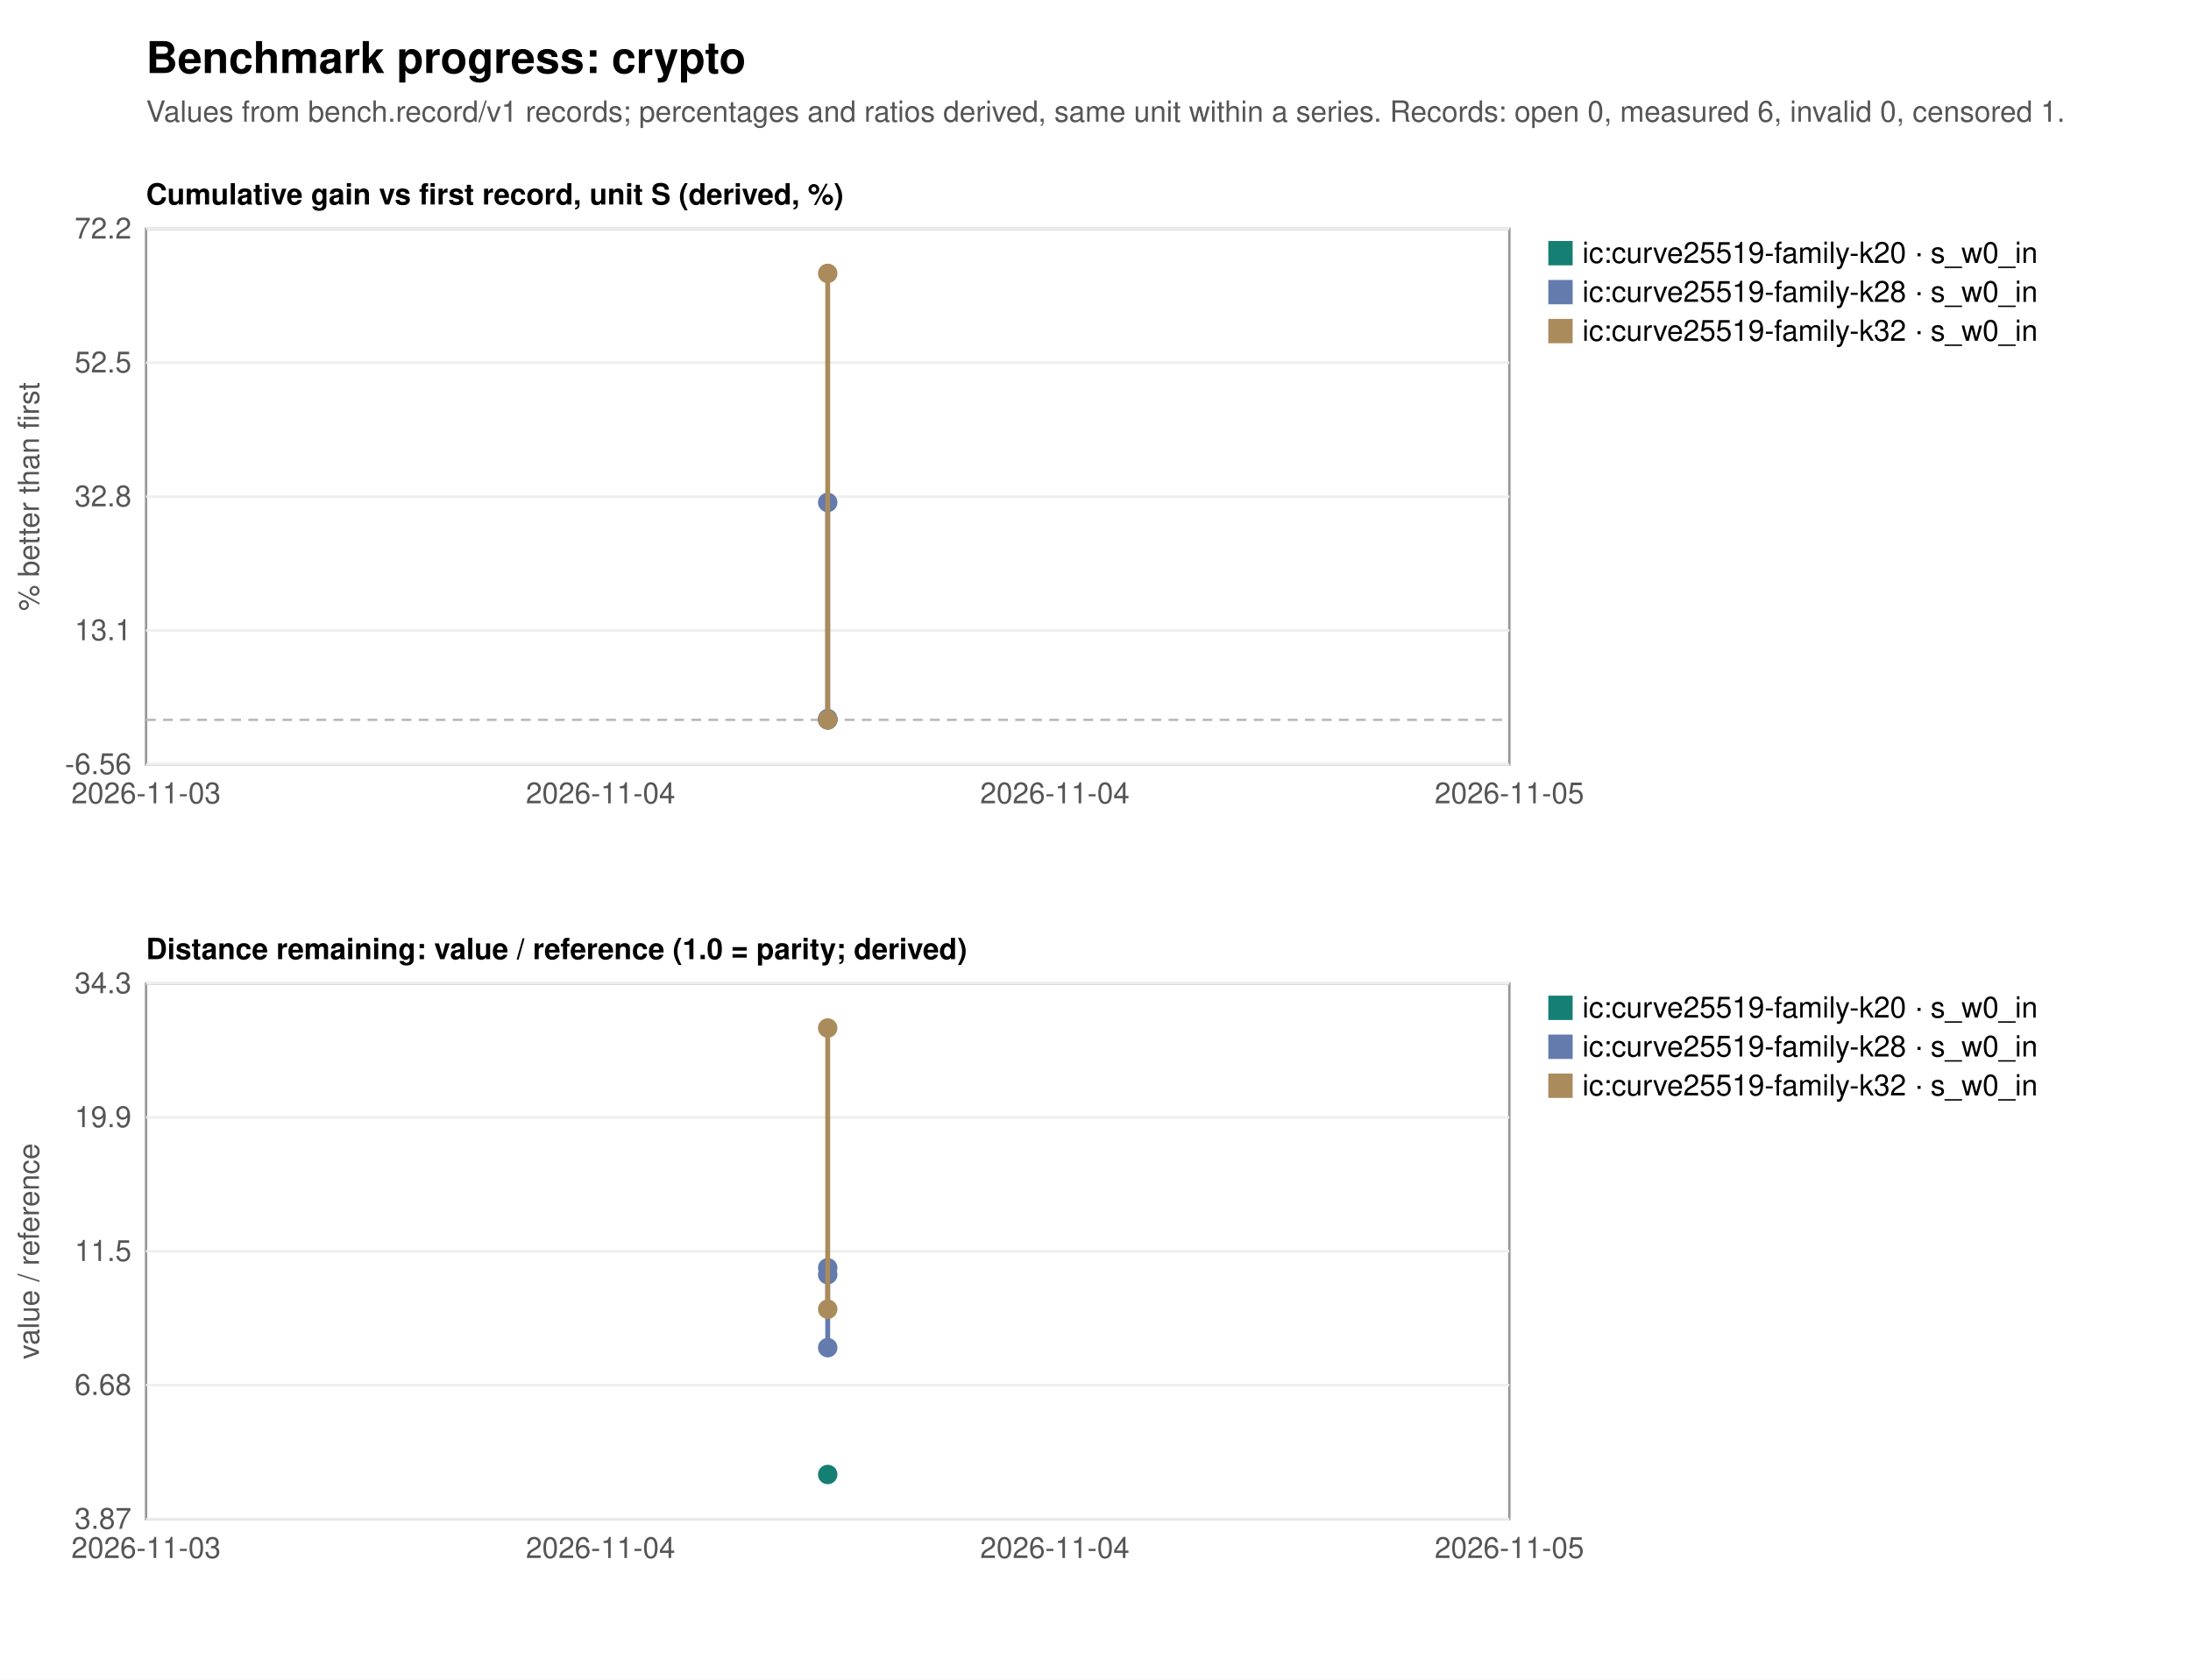
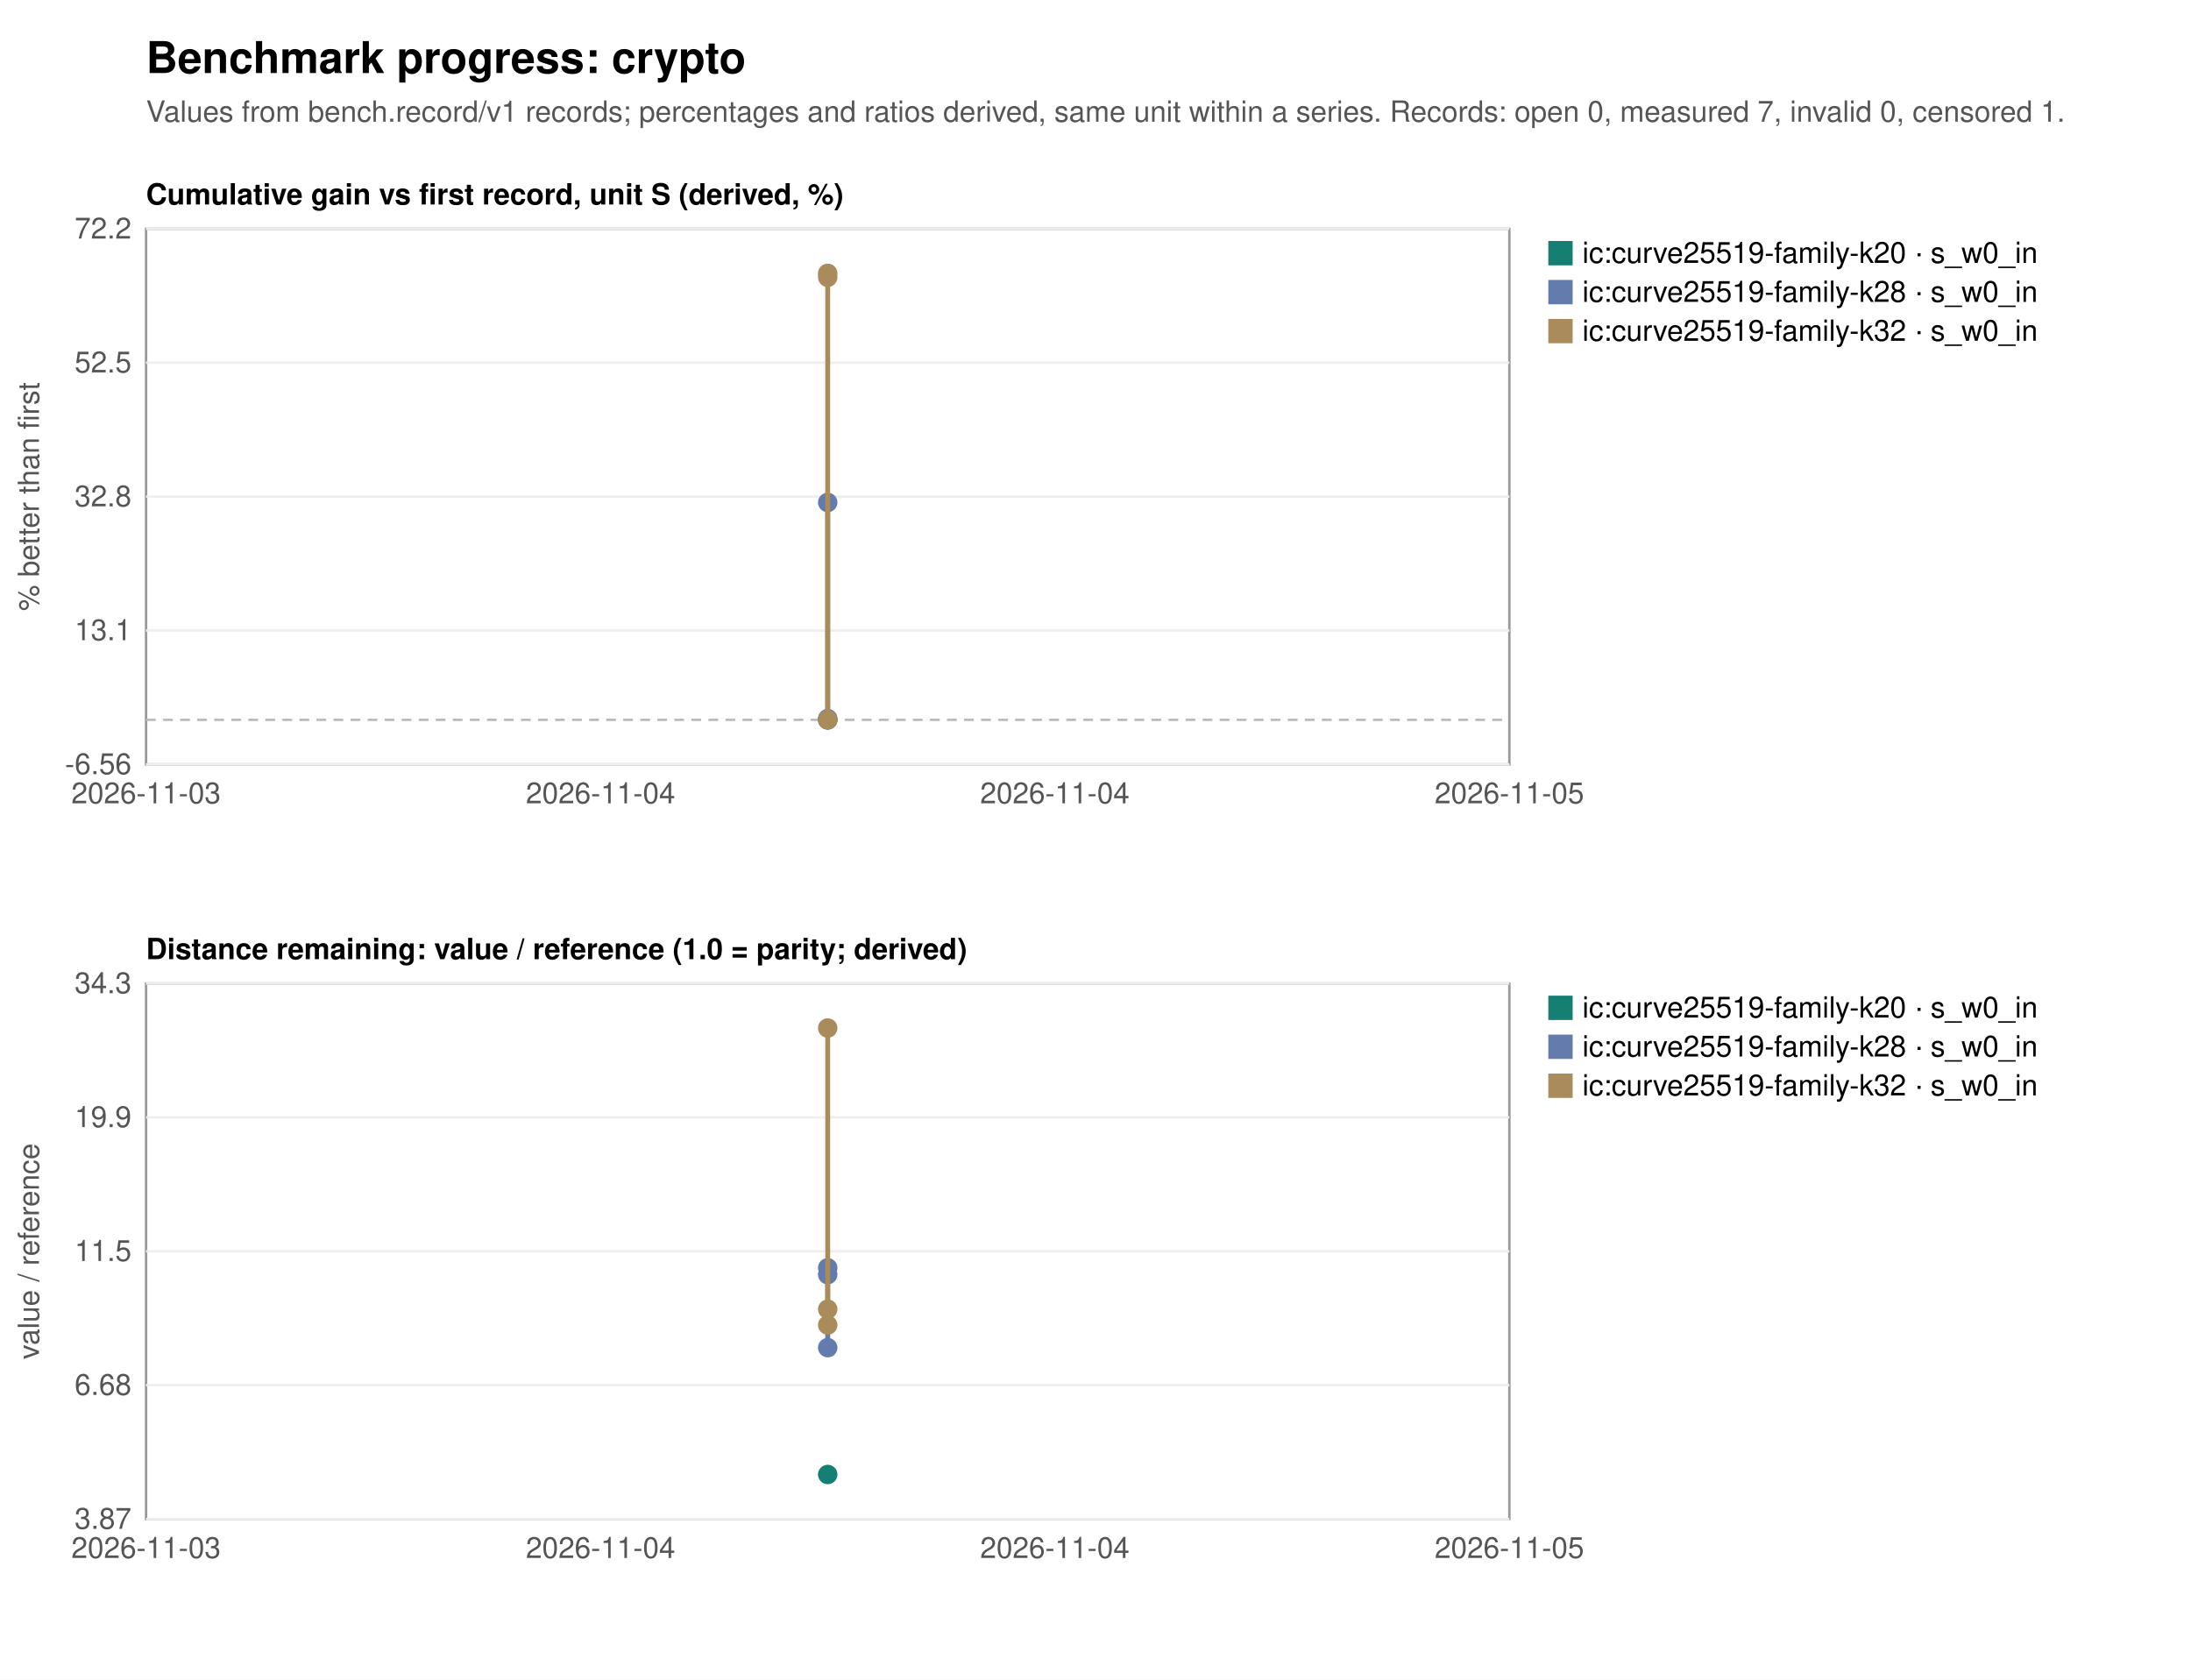
<svg xmlns="http://www.w3.org/2000/svg" width="900" height="690" viewBox="0 0 900 690" font-family="Helvetica, Arial, sans-serif" font-size="12">
  <rect width="900" height="690" fill="white" />
  <text x="60" y="30" font-size="18" font-weight="bold">Benchmark progress: crypto</text>
-   <text x="60" y="50" fill="#555">Values from bench.record/v1 records; percentages and ratios derived, same unit within a series. Records: open 0, measured 6, invalid 0, censored 1.</text>
+   <text x="60" y="50" fill="#555">Values from bench.record/v1 records; percentages and ratios derived, same unit within a series. Records: open 0, measured 7, invalid 0, censored 1.</text>
  <text x="60" y="84" font-weight="bold">Cumulative gain vs first record, unit S (derived, %)</text>
  <rect x="60" y="94" width="560" height="220" fill="none" stroke="#999" />
  <line x1="60" y1="314.0" x2="620" y2="314.0" stroke="#eee" />
  <text x="54" y="318.0" text-anchor="end" fill="#555">-6.56</text>
  <line x1="60" y1="259.0" x2="620" y2="259.0" stroke="#eee" />
  <text x="54" y="263.0" text-anchor="end" fill="#555">13.1</text>
  <line x1="60" y1="204.0" x2="620" y2="204.0" stroke="#eee" />
  <text x="54" y="208.0" text-anchor="end" fill="#555">32.8</text>
  <line x1="60" y1="149.0" x2="620" y2="149.0" stroke="#eee" />
  <text x="54" y="153.0" text-anchor="end" fill="#555">52.5</text>
  <line x1="60" y1="94.0" x2="620" y2="94.0" stroke="#eee" />
  <text x="54" y="98.0" text-anchor="end" fill="#555">72.2</text>
  <text x="60.0" y="330" text-anchor="middle" fill="#555">2026-11-03</text>
  <text x="246.7" y="330" text-anchor="middle" fill="#555">2026-11-04</text>
  <text x="433.3" y="330" text-anchor="middle" fill="#555">2026-11-04</text>
  <text x="620.0" y="330" text-anchor="middle" fill="#555">2026-11-05</text>
  <line x1="60" y1="295.7" x2="620" y2="295.7" stroke="#bbb" stroke-dasharray="4 3" />
  <text transform="translate(16,204.0) rotate(-90)" text-anchor="middle" fill="#555">% better than first</text>
  <circle cx="340.0" cy="295.7" r="4" fill="#167f73" />
  <rect x="636" y="99" width="10" height="10" fill="#167f73" />
  <text x="650" y="108">ic:curve25519-family-k20 · s_w0_in</text>
  <polyline fill="none" stroke="#637bad" stroke-width="2" points="340.0,295.7 340.0,295.2 340.0,206.4" />
  <circle cx="340.0" cy="295.7" r="4" fill="#637bad" />
  <circle cx="340.0" cy="295.2" r="4" fill="#637bad" />
  <circle cx="340.0" cy="206.4" r="4" fill="#637bad" />
  <rect x="636" y="115" width="10" height="10" fill="#637bad" />
  <text x="650" y="124">ic:curve25519-family-k28 · s_w0_in</text>
-   <polyline fill="none" stroke="#aa8b5b" stroke-width="2" points="340.0,295.7 340.0,112.3" />
+   <polyline fill="none" stroke="#aa8b5b" stroke-width="2" points="340.0,295.7 340.0,112.3 340.0,113.9" />
  <circle cx="340.0" cy="295.7" r="4" fill="#aa8b5b" />
  <circle cx="340.0" cy="112.3" r="4" fill="#aa8b5b" />
+   <circle cx="340.0" cy="113.9" r="4" fill="#aa8b5b" />
  <rect x="636" y="131" width="10" height="10" fill="#aa8b5b" />
  <text x="650" y="140">ic:curve25519-family-k32 · s_w0_in</text>
  <text x="60" y="394" font-weight="bold">Distance remaining: value / reference (1.0 = parity; derived)</text>
  <rect x="60" y="404" width="560" height="220" fill="none" stroke="#999" />
  <line x1="60" y1="624.0" x2="620" y2="624.0" stroke="#eee" />
  <text x="54" y="628.0" text-anchor="end" fill="#555">3.87</text>
  <line x1="60" y1="569.0" x2="620" y2="569.0" stroke="#eee" />
  <text x="54" y="573.0" text-anchor="end" fill="#555">6.68</text>
  <line x1="60" y1="514.0" x2="620" y2="514.0" stroke="#eee" />
  <text x="54" y="518.0" text-anchor="end" fill="#555">11.5</text>
  <line x1="60" y1="459.0" x2="620" y2="459.0" stroke="#eee" />
  <text x="54" y="463.0" text-anchor="end" fill="#555">19.9</text>
  <line x1="60" y1="404.0" x2="620" y2="404.0" stroke="#eee" />
  <text x="54" y="408.0" text-anchor="end" fill="#555">34.3</text>
  <text x="60.0" y="640" text-anchor="middle" fill="#555">2026-11-03</text>
  <text x="246.7" y="640" text-anchor="middle" fill="#555">2026-11-04</text>
  <text x="433.3" y="640" text-anchor="middle" fill="#555">2026-11-04</text>
  <text x="620.0" y="640" text-anchor="middle" fill="#555">2026-11-05</text>
  <text transform="translate(16,514.0) rotate(-90)" text-anchor="middle" fill="#555">value / reference</text>
  <circle cx="340.0" cy="605.7" r="4" fill="#167f73" />
  <rect x="636" y="409" width="10" height="10" fill="#167f73" />
  <text x="650" y="418">ic:curve25519-family-k20 · s_w0_in</text>
  <polyline fill="none" stroke="#637bad" stroke-width="2" points="340.0,520.8 340.0,523.6 340.0,553.6" />
  <circle cx="340.0" cy="520.8" r="4" fill="#637bad" />
  <circle cx="340.0" cy="523.6" r="4" fill="#637bad" />
  <circle cx="340.0" cy="553.6" r="4" fill="#637bad" />
  <rect x="636" y="425" width="10" height="10" fill="#637bad" />
  <text x="650" y="434">ic:curve25519-family-k28 · s_w0_in</text>
-   <polyline fill="none" stroke="#aa8b5b" stroke-width="2" points="340.0,422.3 340.0,537.8" />
+   <polyline fill="none" stroke="#aa8b5b" stroke-width="2" points="340.0,422.3 340.0,537.8 340.0,544.3" />
  <circle cx="340.0" cy="422.3" r="4" fill="#aa8b5b" />
  <circle cx="340.0" cy="537.8" r="4" fill="#aa8b5b" />
+   <circle cx="340.0" cy="544.3" r="4" fill="#aa8b5b" />
  <rect x="636" y="441" width="10" height="10" fill="#aa8b5b" />
  <text x="650" y="450">ic:curve25519-family-k32 · s_w0_in</text>
</svg>
